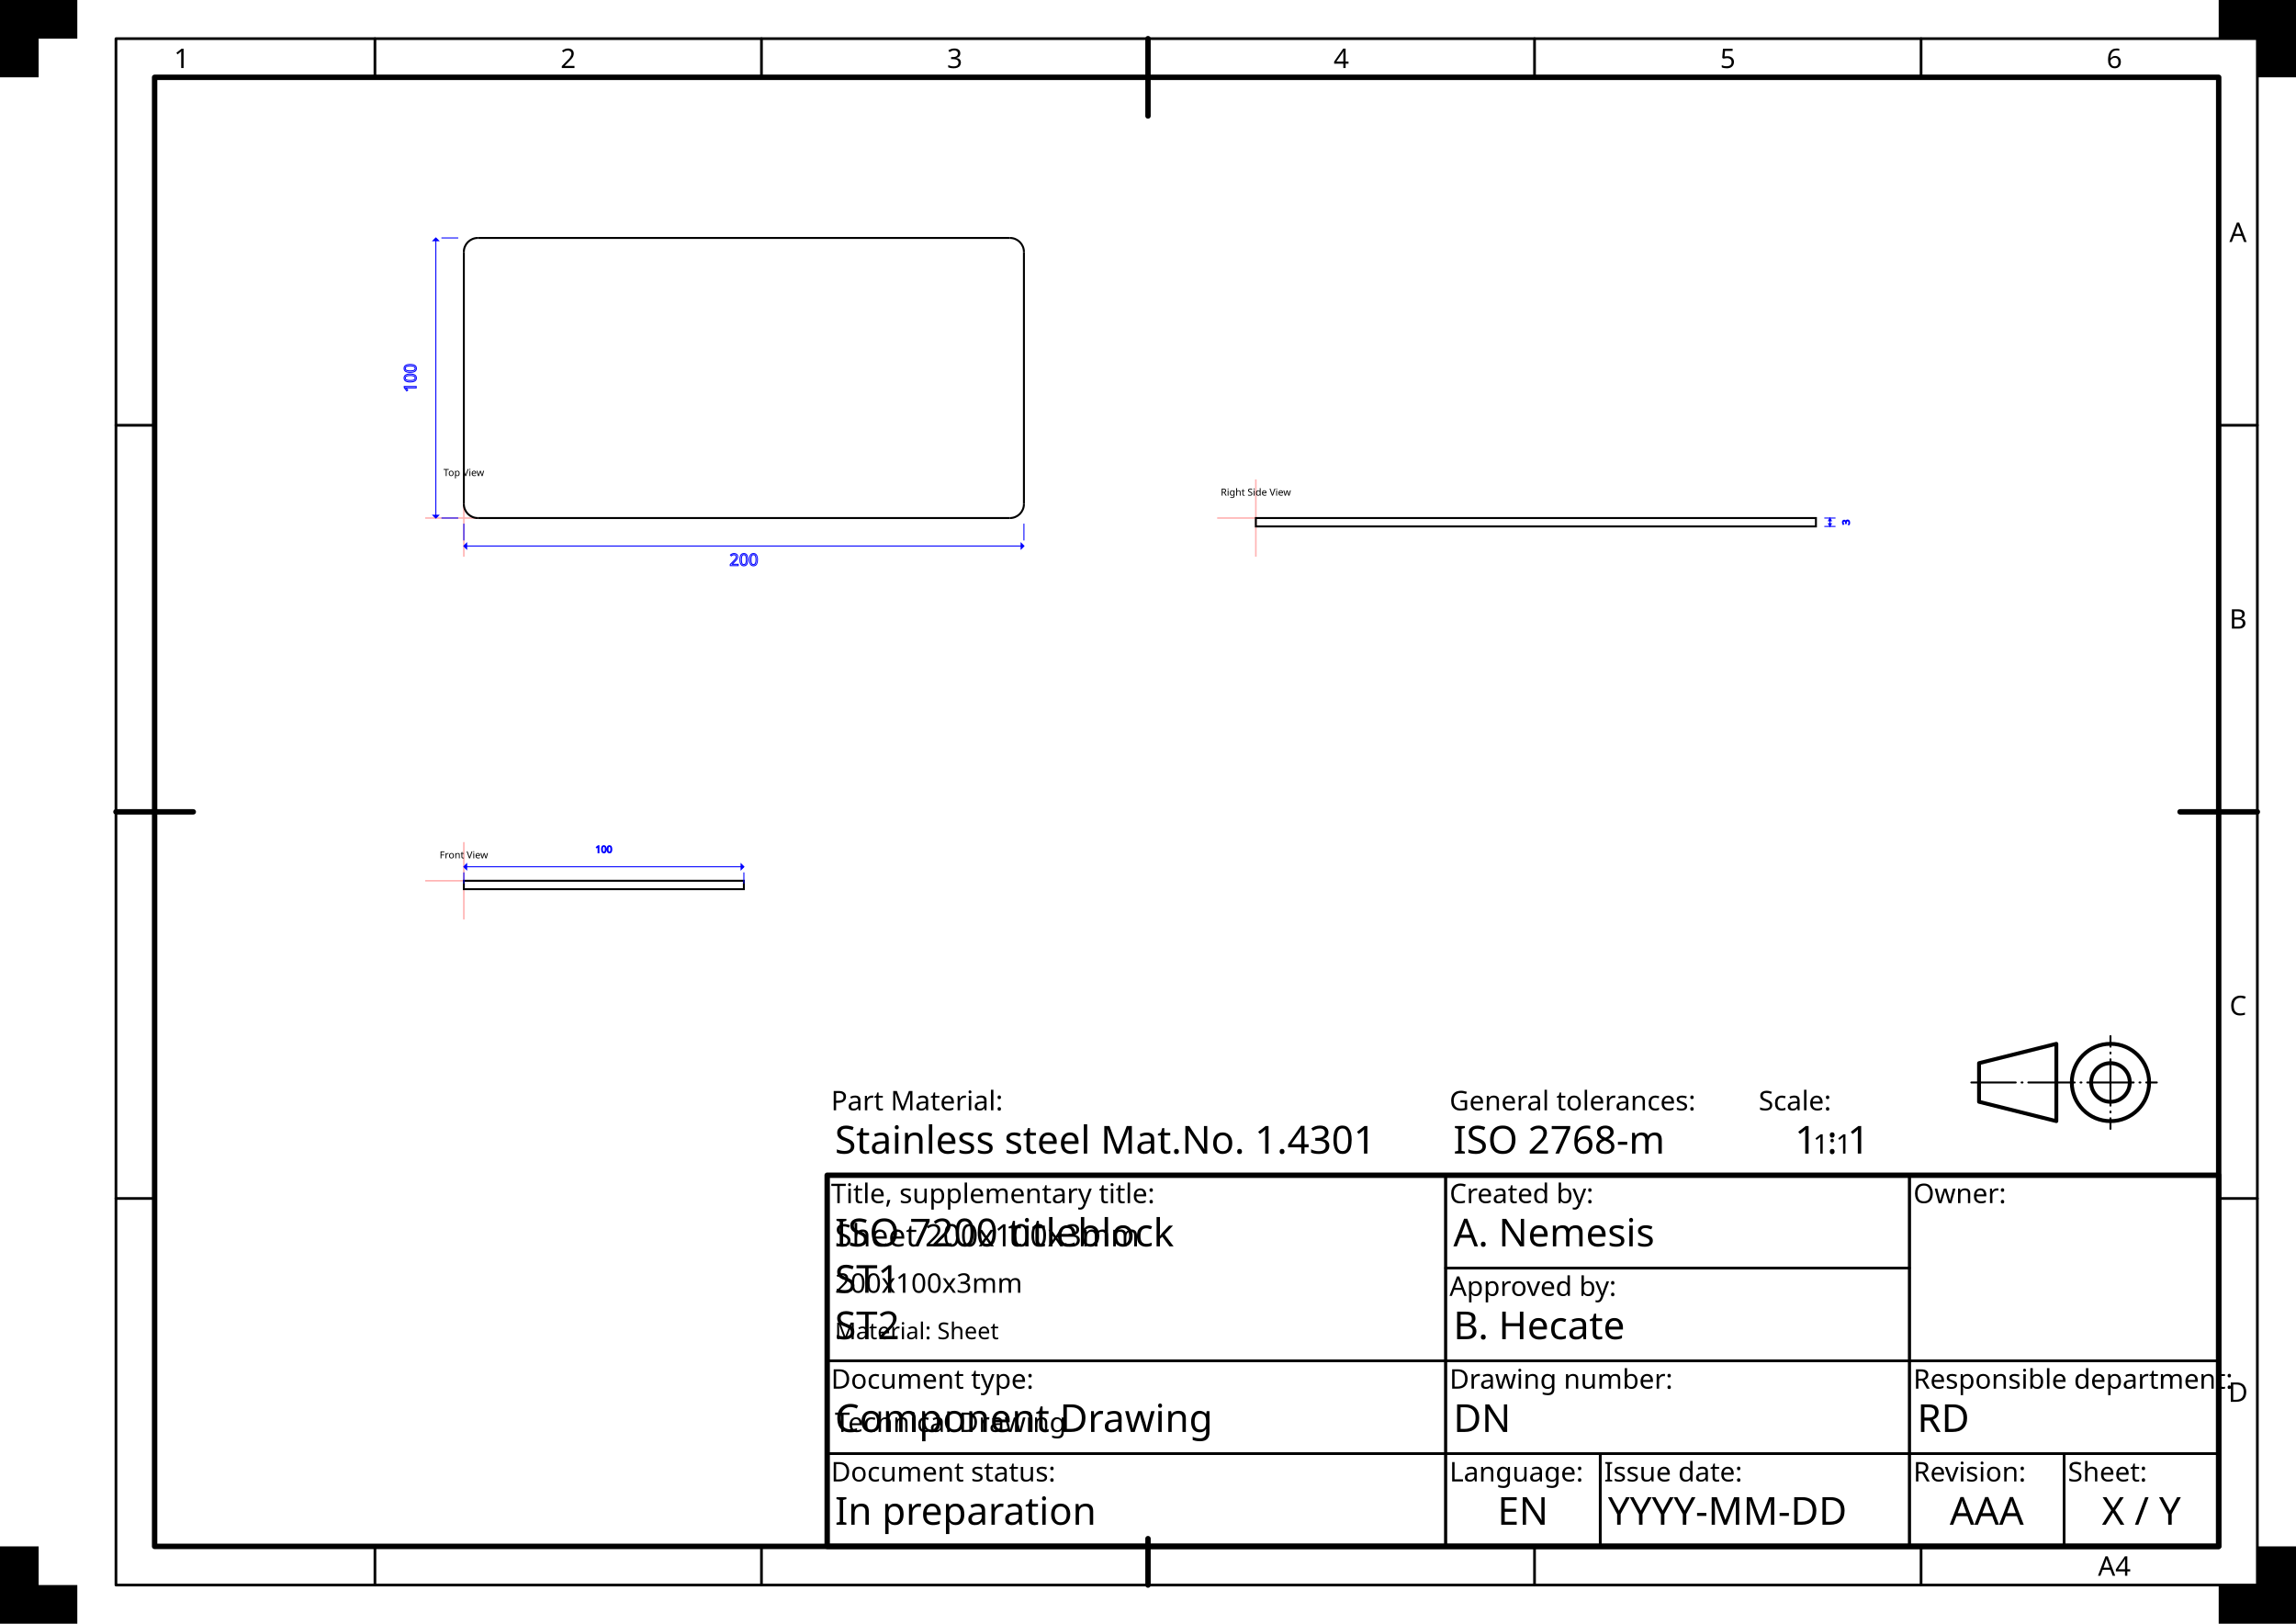
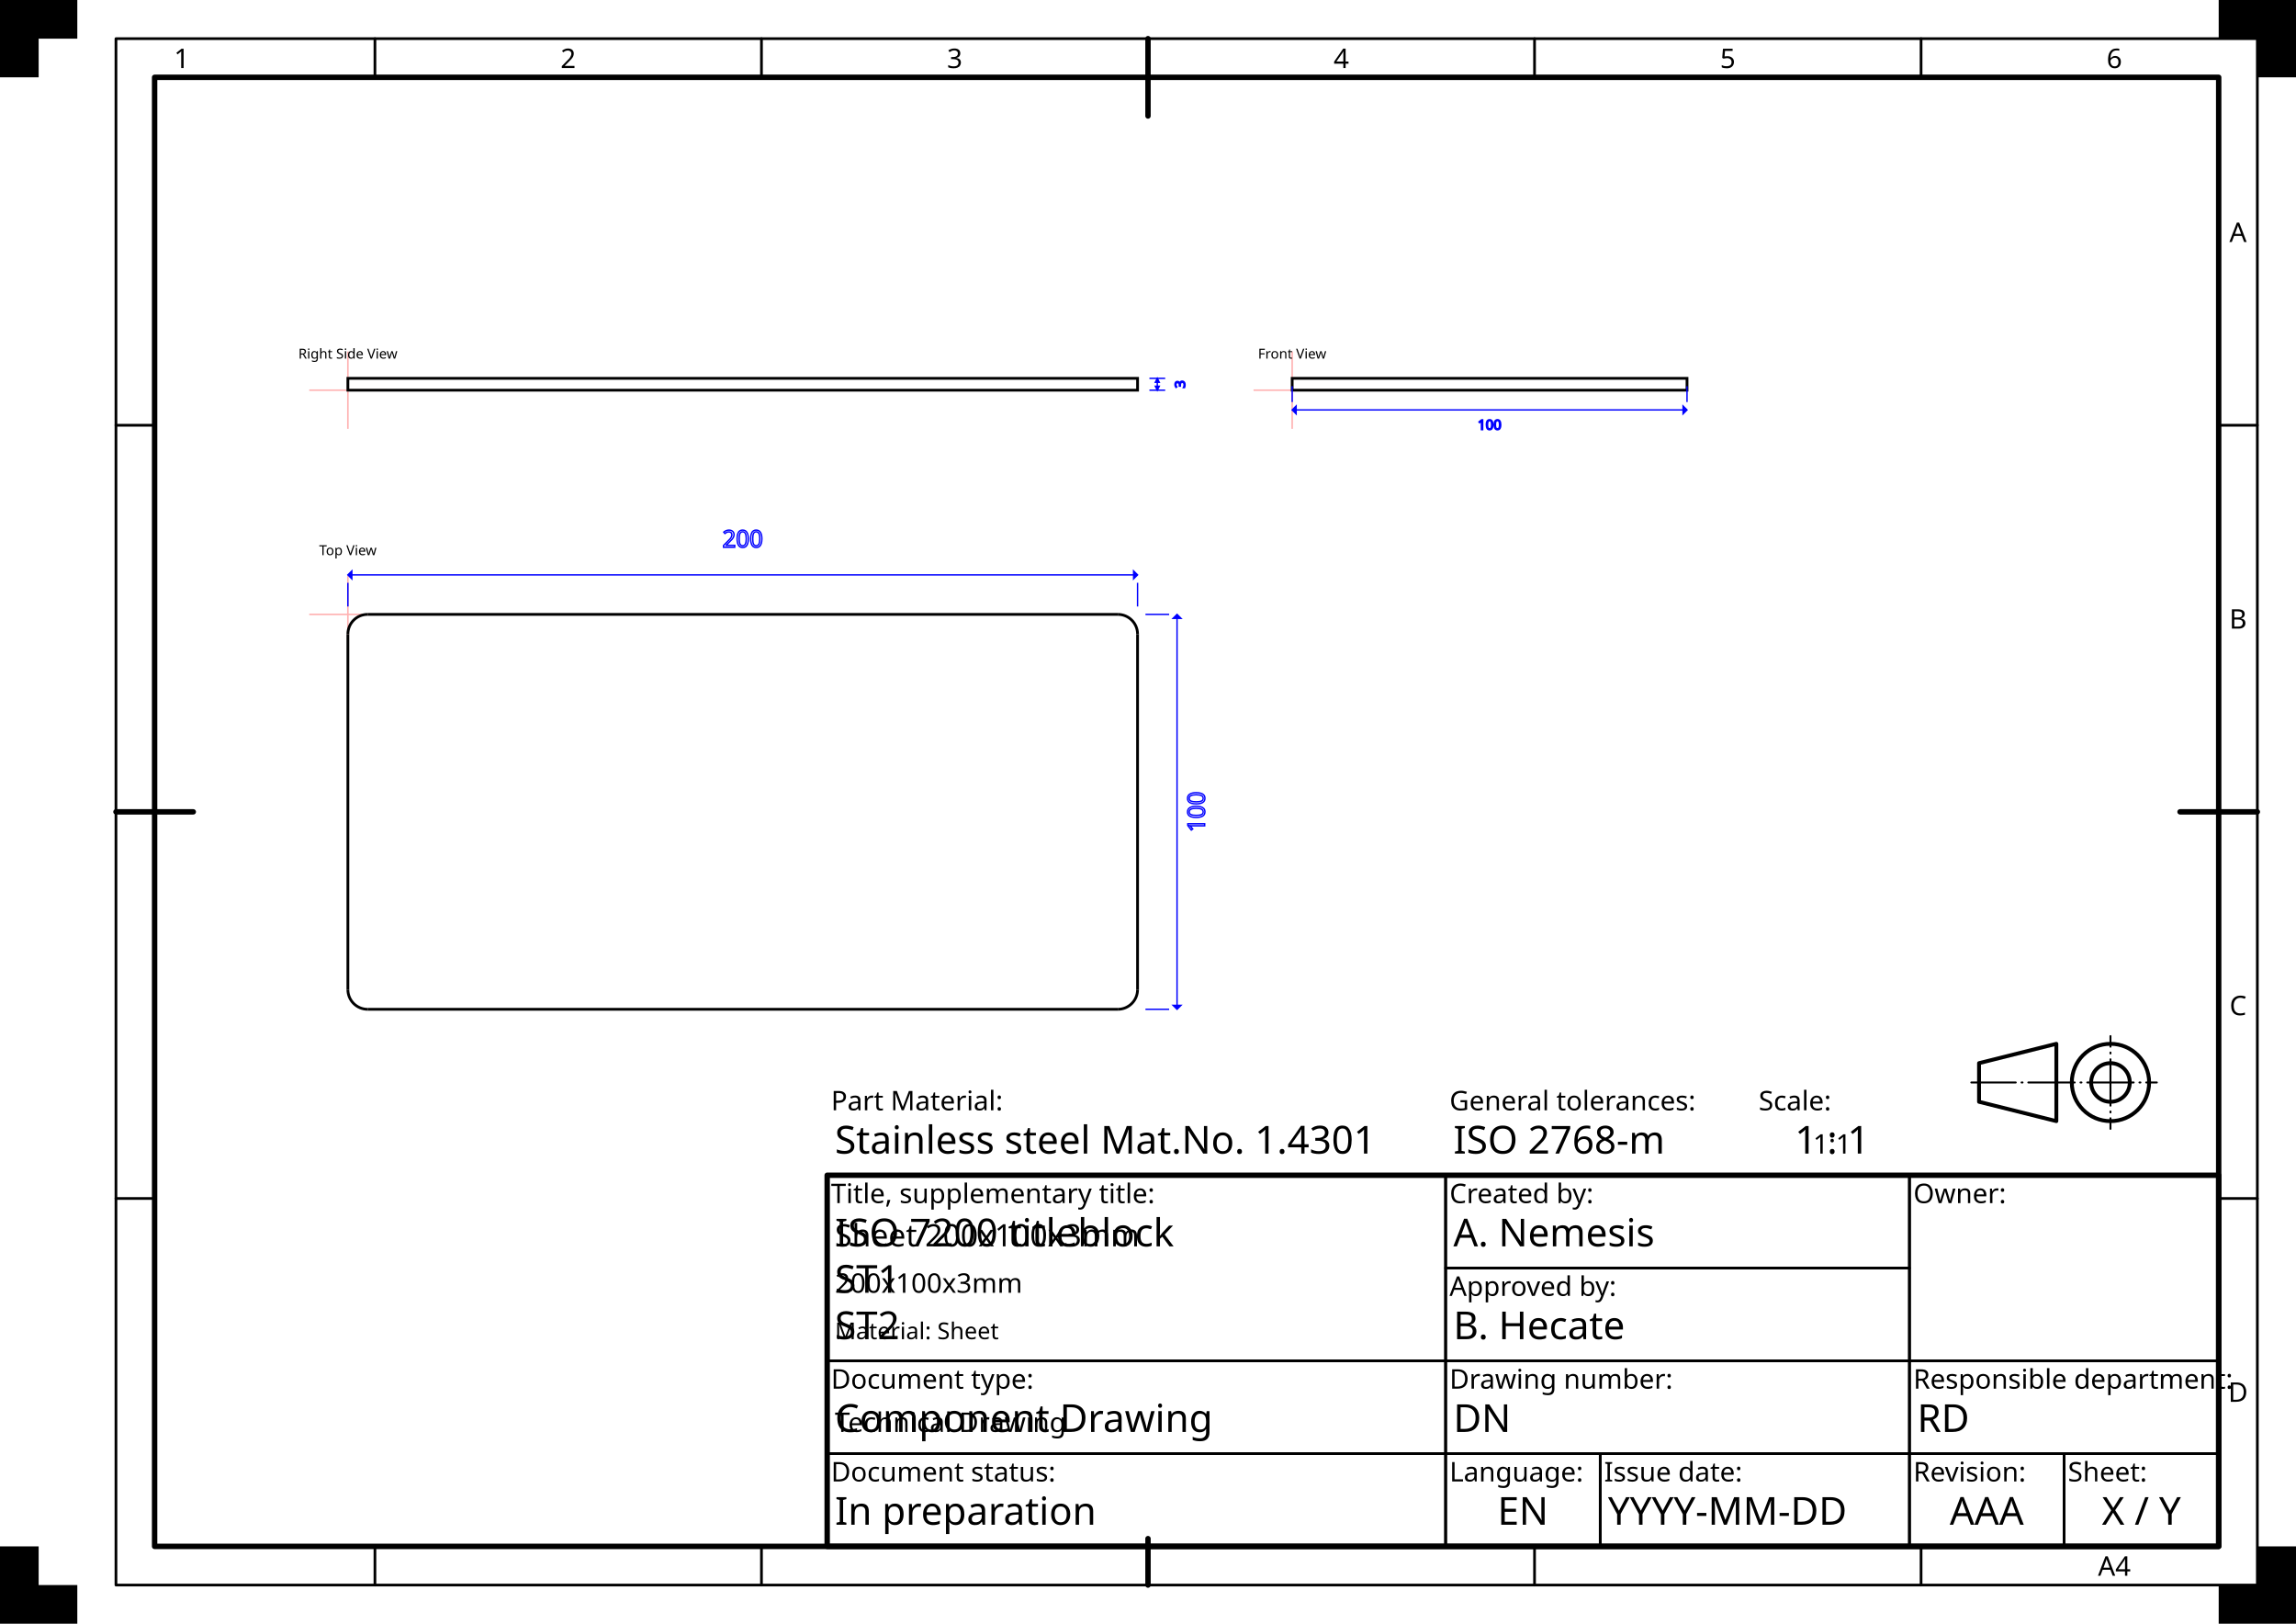
<svg xmlns="http://www.w3.org/2000/svg" xmlns:ns1="https://www.freecad.org/wiki/index.php?title=Svg_Namespace" width="297mm" height="210mm" viewBox="0 0 297 210" version="1.1" id="svg">
  <rect id="drawing_space_frame" x="20" y="10" width="267" height="190" style="fill:none;stroke:#000000;stroke-width:0.7;stroke-linecap:round;stroke-linejoin:round" />
  <g id="centring_marks" style="fill:none;stroke:#000000;stroke-width:0.7;stroke-linecap:round">
    <path id="top_centering" d="m 148.5,5 v 10" />
    <path id="right_centering" d="m 292,105 h -10" />
    <path id="bottom_centering" d="m 148.5,205 v -6" />
    <path id="left_centering" d="m 15,105 h 10" />
  </g>
  <g id="grid_reference_system">
    <g id="grid_reference_borders" style="fill:none;stroke:#000000;stroke-width:0.35;stroke-linecap:round;stroke-linejoin:round">
      <rect id="grid_reference_border" x="15" y="5" width="277" height="200" />
      <path id="upper_border_1" d="m 48.5,5 v 5" />
      <path id="upper_border_2" d="m 98.5,5 v 5" />
      <path id="upper_border_4" d="m 198.5,5 v 5" />
      <path id="upper_border_5" d="m 248.5,5 v 5" />
      <path id="right_border_1" d="m 292,55 h -5" />
      <path id="right_border_3" d="m 292,155 h -5" />
      <path id="lower_border_1" d="m 48.5,205 v -5" />
      <path id="lower_border_2" d="m 98.5,205 v -5" />
      <path id="lower_border_4" d="m 198.5,205 v -5" />
      <path id="lower_border_5" d="m 248.5,205 v -5" />
      <path id="left_border_1" d="m 15,55 h 5" />
      <path id="left_border_3" d="m 15,155 h 5" />
    </g>
    <g id="grid_reference_markers" style="font-size:3.5px;font-family:osifont;text-align:center;text-anchor:middle;fill:#000000;stroke:none">
      <text id="upper_marker_1" x="23.5" y="8.8">1</text>
      <text id="upper_marker_2" x="73.5" y="8.8">2</text>
      <text id="upper_marker_3" x="123.5" y="8.8">3</text>
      <text id="upper_marker_4" x="173.5" y="8.8">4</text>
      <text id="upper_marker_5" x="223.5" y="8.8">5</text>
      <text id="upper_marker_6" x="273.5" y="8.8">6</text>
      <text id="right_marker_1" x="289.5" y="31.3">A</text>
      <text id="right_marker_2" x="289.5" y="81.3">B</text>
      <text id="right_marker_3" x="289.5" y="131.3">C</text>
      <text id="right_marker_4" x="289.5" y="181.3">D</text>
      <text id="lower_marker_6" x="273.5" y="203.8">A4</text>
    </g>
  </g>
  <g id="trimming_marks" style="fill:#000000;stroke:none">
    <path id="top_left_trimming" d="m 0,0 h 10 v 5 h -5 v 5 h -5 z" />
    <path id="top_right_trimming" d="m 297,0 h -10 v 5 h 5 v 5 h 5 z" />
    <path id="bottom_right_trimming" d="m 297,210 h -10 v -5 h 5 v -5 h 5 z" />
    <path id="bottom_left_trimming" d="m 0,210 h 10 v -5 h -5 v -5 h -5 z" />
  </g>
  <g id="title_block_borders" style="fill:none;stroke:#000000;stroke-width:0.35;stroke-linecap:round;stroke-linejoin:round">
    <rect id="title_block_frame" x="107" y="152" width="180" height="48" style="stroke-width:0.7" />
    <rect id="legal_owner_border" x="247" y="152" width="40" height="24" />
    <rect id="identification_number_border" x="187" y="176" width="60" height="12" />
    <rect id="revision_index_border" x="247" y="188" width="20" height="12" />
    <rect id="date_of_issue_border" x="207" y="188" width="40" height="12" />
    <rect id="sheet_number_border" x="267" y="188" width="20" height="12" />
    <rect id="language_code_border" x="187" y="188" width="20" height="12" />
    <rect id="title_border" x="107" y="152" width="80" height="24" />
    <rect id="responsible_department_border" x="247" y="176" width="40" height="12" />
    <rect id="approval_person_border" x="187" y="164" width="60" height="12" />
    <rect id="creator_border" x="187" y="152" width="60" height="12" />
    <rect id="document_type_border" x="107" y="176" width="80" height="12" />
    <rect id="document_status_border" x="107" y="188" width="80" height="12" />
  </g>
  <g id="title_block_labels" style="font-size:3.5px;font-family:osifont;text-anchor:start;fill:#000000;stroke:none">
    <text id="legal_owner_label" x="247.5" y="155.6">Owner:</text>
    <text id="identification_number_label" x="187.5" y="179.6">Drawing number:</text>
    <text id="revision_index_label" x="247.5" y="191.6">Revision:</text>
    <text id="date_of_issue_label" x="207.5" y="191.6">Issue date:</text>
    <text id="sheet_number_label" x="267.5" y="191.6">Sheet:</text>
    <text id="language_code_label" x="187.5" y="191.6">Language:</text>
    <text id="title_label" x="107.5" y="155.6">Title, supplementary title:</text>
    <text id="responsible_department_label" x="247.5" y="179.6">Responsible department:</text>
    <text id="approval_person_label" x="187.5" y="167.6">Approved by:</text>
    <text id="creator_label" x="187.5" y="155.6">Created by:</text>
    <text id="document_type label" x="107.5" y="179.6">Document type:</text>
    <text id="document_status_label" x="107.5" y="191.6">Document status:</text>
    <text id="sheet_scale_label" x="227.5" y="143.6">Scale:</text>
    <text id="general_tolerances_label" x="187.5" y="143.6">General tolerances:</text>
    <text id="part_material_label" x="107.5" y="143.6">Part Material:</text>
  </g>
  <g id="title_block_data_fields" style="font-size:5px;font-family:osifont;text-anchor:start;fill:#000000;stroke:none">
    <text id="legal_owner_1_data_field" x="267" y="161.1" ns1:editable="legal_owner_1" ns1:autofill="organization" style="font-size:3.5px;text-align:center;text-anchor:middle">
      <tspan />
    </text>
    <text id="legal_owner_2_data_field" x="267" y="165.1" ns1:editable="legal_owner_2" style="font-size:3.5px;text-align:center;text-anchor:middle">
      <tspan />
    </text>
    <text id="legal_owner_3_data_field" x="267" y="169.1" ns1:editable="legal_owner_3" style="font-size:3.5px;text-align:center;text-anchor:middle">
      <tspan />
    </text>
    <text id="legal_owner_4_data_field" x="267" y="173.1" ns1:editable="legal_owner_4" style="font-size:3.5px;text-align:center;text-anchor:middle">
      <tspan />
    </text>
    <text id="identification_number_data_field" x="188" y="185.2" ns1:editable="drawing_number">
      <tspan>DN</tspan>
    </text>
    <text id="revision_index_data_field" x="257" y="197.2" ns1:editable="revision_index" style="text-align:center;text-anchor:middle">
      <tspan>AAA</tspan>
    </text>
    <text id="date_of_issue_data_field" x="208" y="197.2" ns1:editable="date_of_issue" ns1:autofill="date">
      <tspan>YYYY-MM-DD</tspan>
    </text>
    <text id="sheet_number_data_field" x="277" y="197.2" ns1:editable="sheet_number" ns1:autofill="sheet" style="text-align:center;text-anchor:middle">
      <tspan>X / Y</tspan>
    </text>
    <text id="language_data_field" x="197" y="197.2" ns1:editable="language_code" style="text-align:center;text-anchor:middle">
      <tspan>EN</tspan>
    </text>
    <text id="title_data_field" x="108" y="161.2" ns1:editable="title" ns1:autofill="title">
      <tspan>ISO 7200 titleblock</tspan>
    </text>
    <text id="supplementary_title_1_data_field" x="108" y="167.2" ns1:editable="supplementary_title_1">
      <tspan>ST1</tspan>
    </text>
    <text id="supplementary_title_2_data_field" x="108" y="173.2" ns1:editable="supplementary_title_2">
      <tspan>ST2</tspan>
    </text>
    <text id="responsible_department_data_field" x="248" y="185.2" ns1:editable="responsible_department">
      <tspan>RD</tspan>
    </text>
    <text id="approval_person_data_field" x="188" y="173.2" ns1:editable="approval_person">
      <tspan>B. Hecate</tspan>
    </text>
    <text id="creator_data_field" x="188" y="161.2" ns1:editable="creator" ns1:autofill="author">
      <tspan>A. Nemesis</tspan>
    </text>
    <text id="document_type_data_field" x="108" y="185.2" ns1:editable="document_type">
      <tspan>Component Drawing</tspan>
    </text>
    <text id="document_status_data_field" x="108" y="197.2" ns1:editable="document_status">
      <tspan>In preparation</tspan>
    </text>
    <text id="sheet_scale_data_field" x="237" y="149.2" ns1:editable="scale" ns1:autofill="scale" style="text-align:center;text-anchor:middle">
      <tspan>1 : 1</tspan>
    </text>
    <text id="general_tolerances_data_field" x="188" y="149.2" ns1:editable="general_tolerances">
      <tspan>ISO 2768-m</tspan>
    </text>
    <text id="part_material_data_field" x="108" y="149.2" ns1:editable="part_material">
      <tspan>Stainless steel Mat.No. 1.4301</tspan>
    </text>
  </g>
  <g id="extras_outlines" style="fill:none;stroke:#000000;stroke-width:0.5;stroke-linecap:round;stroke-linejoin:round">
    <path id="first_angle_trapezoid" d="m 266,135 -10,2.5 v 5 l 10,2.5 z" />
    <circle id="first_angle_inner circle" cx="273" cy="140" r="2.5" />
    <circle id="first_angle_outer circle" cx="273" cy="140" r="5" />
  </g>
  <g id="extras_centre_lines" style="fill:none;stroke:#000000;stroke-width:0.25;stroke-linecap:round;stroke-linejoin:round;stroke-dasharray:6, 0.75, 0.125, 0.75">
    <path id="first_angle_horizontal" d="m 255,140 h 24" style="stroke-dashoffset:0.25" />
    <path id="first_angle_vertical" d="m 273,146 v -12" style="stroke-dashoffset:4.625" />
  </g>
  <g stroke="red" stroke-width="0.2" fill="none" opacity="0.3">
-     <line x1="55" y1="67" x2="65" y2="67" />
-     <line x1="60" y1="62" x2="60" y2="72" />
-     <line x1="157.45" y1="67" x2="167.45" y2="67" />
-     <line x1="162.45" y1="62" x2="162.45" y2="72" />
-     <line x1="55" y1="113.913" x2="65" y2="113.913" />
-     <line x1="60" y1="108.913" x2="60" y2="118.913" />
-   </g>
-   <g id="top_view" transform="translate(60,67) scale(0.36225)">
+     <line x1="40" y1="50.464" x2="50" y2="50.464" />
+     <line x1="45" y1="45.464" x2="45" y2="55.464" />
+     <line x1="162.15" y1="50.464" x2="172.15" y2="50.464" />
+     <line x1="167.15" y1="45.464" x2="167.15" y2="55.464" />
+     <line x1="40" y1="79.461" x2="50" y2="79.461" />
+     <line x1="45" y1="74.461" x2="45" y2="84.461" />
+   </g>
+   <g id="top_view" transform="translate(45,79.46075) scale(0.51075)">
    <text x="0" y="-15" font-family="osifont" font-size="3.5" text-anchor="middle">Top View</text>
-     <line x1="-0.00" y1="-5.00" x2="-0.00" y2="-95.00" stroke="black" stroke-width="0.7" />
-     <path d="M -0.00,-5.00 A 5.00,5.00 0 0,0 5.00,0.00" fill="none" stroke="black" stroke-width="0.7" />
-     <line x1="5.00" y1="0.00" x2="195.00" y2="0.00" stroke="black" stroke-width="0.7" />
-     <path d="M 200.00,-5.00 A 5.00,5.00 0 0,1 195.00,0.00" fill="none" stroke="black" stroke-width="0.7" />
-     <line x1="200.00" y1="-5.00" x2="200.00" y2="-95.00" stroke="black" stroke-width="0.7" />
-     <path d="M 200.00,-95.00 A 5.00,5.00 0 0,0 195.00,-100.00" fill="none" stroke="black" stroke-width="0.7" />
-     <line x1="5.00" y1="-100.00" x2="195.00" y2="-100.00" stroke="black" stroke-width="0.7" />
-     <path d="M -0.00,-95.00 A 5.00,5.00 0 0,1 5.00,-100.00" fill="none" stroke="black" stroke-width="0.7" />
+     <line x1="-0.00" y1="5.00" x2="-0.00" y2="95.00" stroke="black" stroke-width="0.7" />
+     <path d="M -0.00,5.00 A 5.00,5.00 0 0,1 5.00,-0.00" fill="none" stroke="black" stroke-width="0.7" />
+     <line x1="5.00" y1="-0.00" x2="195.00" y2="-0.00" stroke="black" stroke-width="0.7" />
+     <path d="M 200.00,5.00 A 5.00,5.00 0 0,0 195.00,-0.00" fill="none" stroke="black" stroke-width="0.7" />
+     <line x1="200.00" y1="5.00" x2="200.00" y2="95.00" stroke="black" stroke-width="0.7" />
+     <path d="M 200.00,95.00 A 5.00,5.00 0 0,1 195.00,100.00" fill="none" stroke="black" stroke-width="0.7" />
+     <line x1="5.00" y1="100.00" x2="195.00" y2="100.00" stroke="black" stroke-width="0.7" />
+     <path d="M -0.00,95.00 A 5.00,5.00 0 0,0 5.00,100.00" fill="none" stroke="black" stroke-width="0.7" />
    <g stroke="blue" stroke-width="0.35" fill="none">
-       <line x1="0" y1="10" x2="200.0" y2="10" />
-       <line x1="0" y1="2" x2="0" y2="8" />
-       <line x1="200.0" y1="2" x2="200.0" y2="8" />
-       <polygon points="0,10 1.0,9 1.0,11" fill="blue" />
-       <polygon points="200.0,10 199.0,9 199.0,11" fill="blue" />
-       <text x="100.0" y="17" font-family="osifont" font-size="6.0" text-anchor="middle">200</text>
-       <line x1="-10" y1="0" x2="-10" y2="-100.0" />
-       <line x1="-8" y1="0" x2="-2" y2="0" />
-       <line x1="-8" y1="-100.0" x2="-2" y2="-100.0" />
-       <polygon points="-10,0 -9,-1.0 -11,-1.0" fill="blue" />
-       <polygon points="-10,-100.0 -9,-99.0 -11,-99.0" fill="blue" />
-       <text x="-17" y="-50.0" font-family="osifont" font-size="6.0" text-anchor="middle" transform="rotate(-90,-17,-50.0)">100</text>
-     </g>
-   </g>
-   <g id="side_view" transform="translate(162.45,67) scale(0.36225)">
+       <line x1="0" y1="-10" x2="200.0" y2="-10" />
+       <line x1="0" y1="-8" x2="0" y2="-2" />
+       <line x1="200.0" y1="-8" x2="200.0" y2="-2" />
+       <polygon points="0,-10 1.0,-9 1.0,-11" fill="blue" />
+       <polygon points="200.0,-10 199.0,-9 199.0,-11" fill="blue" />
+       <text x="100.0" y="-17" font-family="osifont" font-size="6.0" text-anchor="middle">200</text>
+       <line x1="210.0" y1="0" x2="210.0" y2="100.0" />
+       <line x1="208.0" y1="0" x2="202.0" y2="0" />
+       <line x1="208.0" y1="100.0" x2="202.0" y2="100.0" />
+       <polygon points="210.0,0 209.0,1.0 211.0,1.0" fill="blue" />
+       <polygon points="210.0,100.0 209.0,99.0 211.0,99.0" fill="blue" />
+       <text x="217.0" y="50.0" font-family="osifont" font-size="6.0" text-anchor="middle" transform="rotate(-90,217.0,50.0)">100</text>
+     </g>
+   </g>
+   <g id="side_view" transform="translate(45,50.46425) scale(0.51075)">
    <text x="0" y="-8" font-family="osifont" font-size="3.5" text-anchor="middle">Right Side View</text>
-     <rect x="0" y="0" width="200.0" height="3.0" fill="none" stroke="black" stroke-width="0.7" />
+     <rect x="0" y="-3.0" width="200.0" height="3.0" fill="none" stroke="black" stroke-width="0.7" />
    <g stroke="blue" stroke-width="0.35" fill="none">
-       <line x1="205.0" y1="0" x2="205.0" y2="3.0" />
+       <line x1="205.0" y1="-3.0" x2="205.0" y2="0" />
+       <line x1="203.0" y1="-3.0" x2="207.0" y2="-3.0" />
      <line x1="203.0" y1="0" x2="207.0" y2="0" />
-       <line x1="203.0" y1="3.0" x2="207.0" y2="3.0" />
-       <polygon points="205.0,0 204.5,1.0 205.5,1.0" fill="blue" />
-       <polygon points="205.0,3.0 204.5,2.0 205.5,2.0" fill="blue" />
-       <text x="212.0" y="1.5" font-family="osifont" font-size="3.5" text-anchor="middle" transform="rotate(-90,212.0,1.5)">3</text>
-     </g>
-   </g>
-   <g id="front_view" transform="translate(60,113.9133) scale(0.36225)">
+       <polygon points="205.0,-3.0 204.5,-2.0 205.5,-2.0" fill="blue" />
+       <polygon points="205.0,0 204.5,-1.0 205.5,-1.0" fill="blue" />
+       <text x="212.0" y="-1.5" font-family="osifont" font-size="3.5" text-anchor="middle" transform="rotate(-90,212.0,-1.5)">3</text>
+     </g>
+   </g>
+   <g id="front_view" transform="translate(167.15,50.46425) scale(0.51075)">
    <text x="0" y="-8" font-family="osifont" font-size="3.5" text-anchor="middle">Front View</text>
-     <rect x="0" y="0" width="100.0" height="3.0" fill="none" stroke="black" stroke-width="0.7" />
+     <rect x="0" y="-3.0" width="100.0" height="3.0" fill="none" stroke="black" stroke-width="0.7" />
    <g stroke="blue" stroke-width="0.35" fill="none">
-       <line x1="0" y1="-5" x2="100.0" y2="-5" />
-       <line x1="0" y1="-3" x2="0" y2="1" />
-       <line x1="100.0" y1="-3" x2="100.0" y2="1" />
-       <polygon points="0,-5 1.0,-4 1.0,-6" fill="blue" />
-       <polygon points="100.0,-5 99.0,-4 99.0,-6" fill="blue" />
-       <text x="50.0" y="-10" font-family="osifont" font-size="3.5" text-anchor="middle">100</text>
+       <line x1="0" y1="5" x2="100.0" y2="5" />
+       <line x1="0" y1="3" x2="0" y2="-1" />
+       <line x1="100.0" y1="3" x2="100.0" y2="-1" />
+       <polygon points="0,5 1.0,4 1.0,6" fill="blue" />
+       <polygon points="100.0,5 99.0,4 99.0,6" fill="blue" />
+       <text x="50.0" y="10" font-family="osifont" font-size="3.5" text-anchor="middle">100</text>
    </g>
  </g>
  <g id="custom_title_data">
    <text x="108" y="161.2" font-family="osifont" font-size="4" fill="black">Sheet 200x100x3mm</text>
    <text x="108" y="167.2" font-family="osifont" font-size="3.5" fill="black">200x100x3mm</text>
    <text x="108" y="185.2" font-family="osifont" font-size="3.5" fill="black">Technical Drawing</text>
    <text x="237" y="149.2" font-family="osifont" font-size="3.5" fill="black" text-anchor="middle">1:1</text>
    <text x="108" y="173.2" font-family="osifont" font-size="3" fill="black">Material: Sheet</text>
  </g>
</svg>
